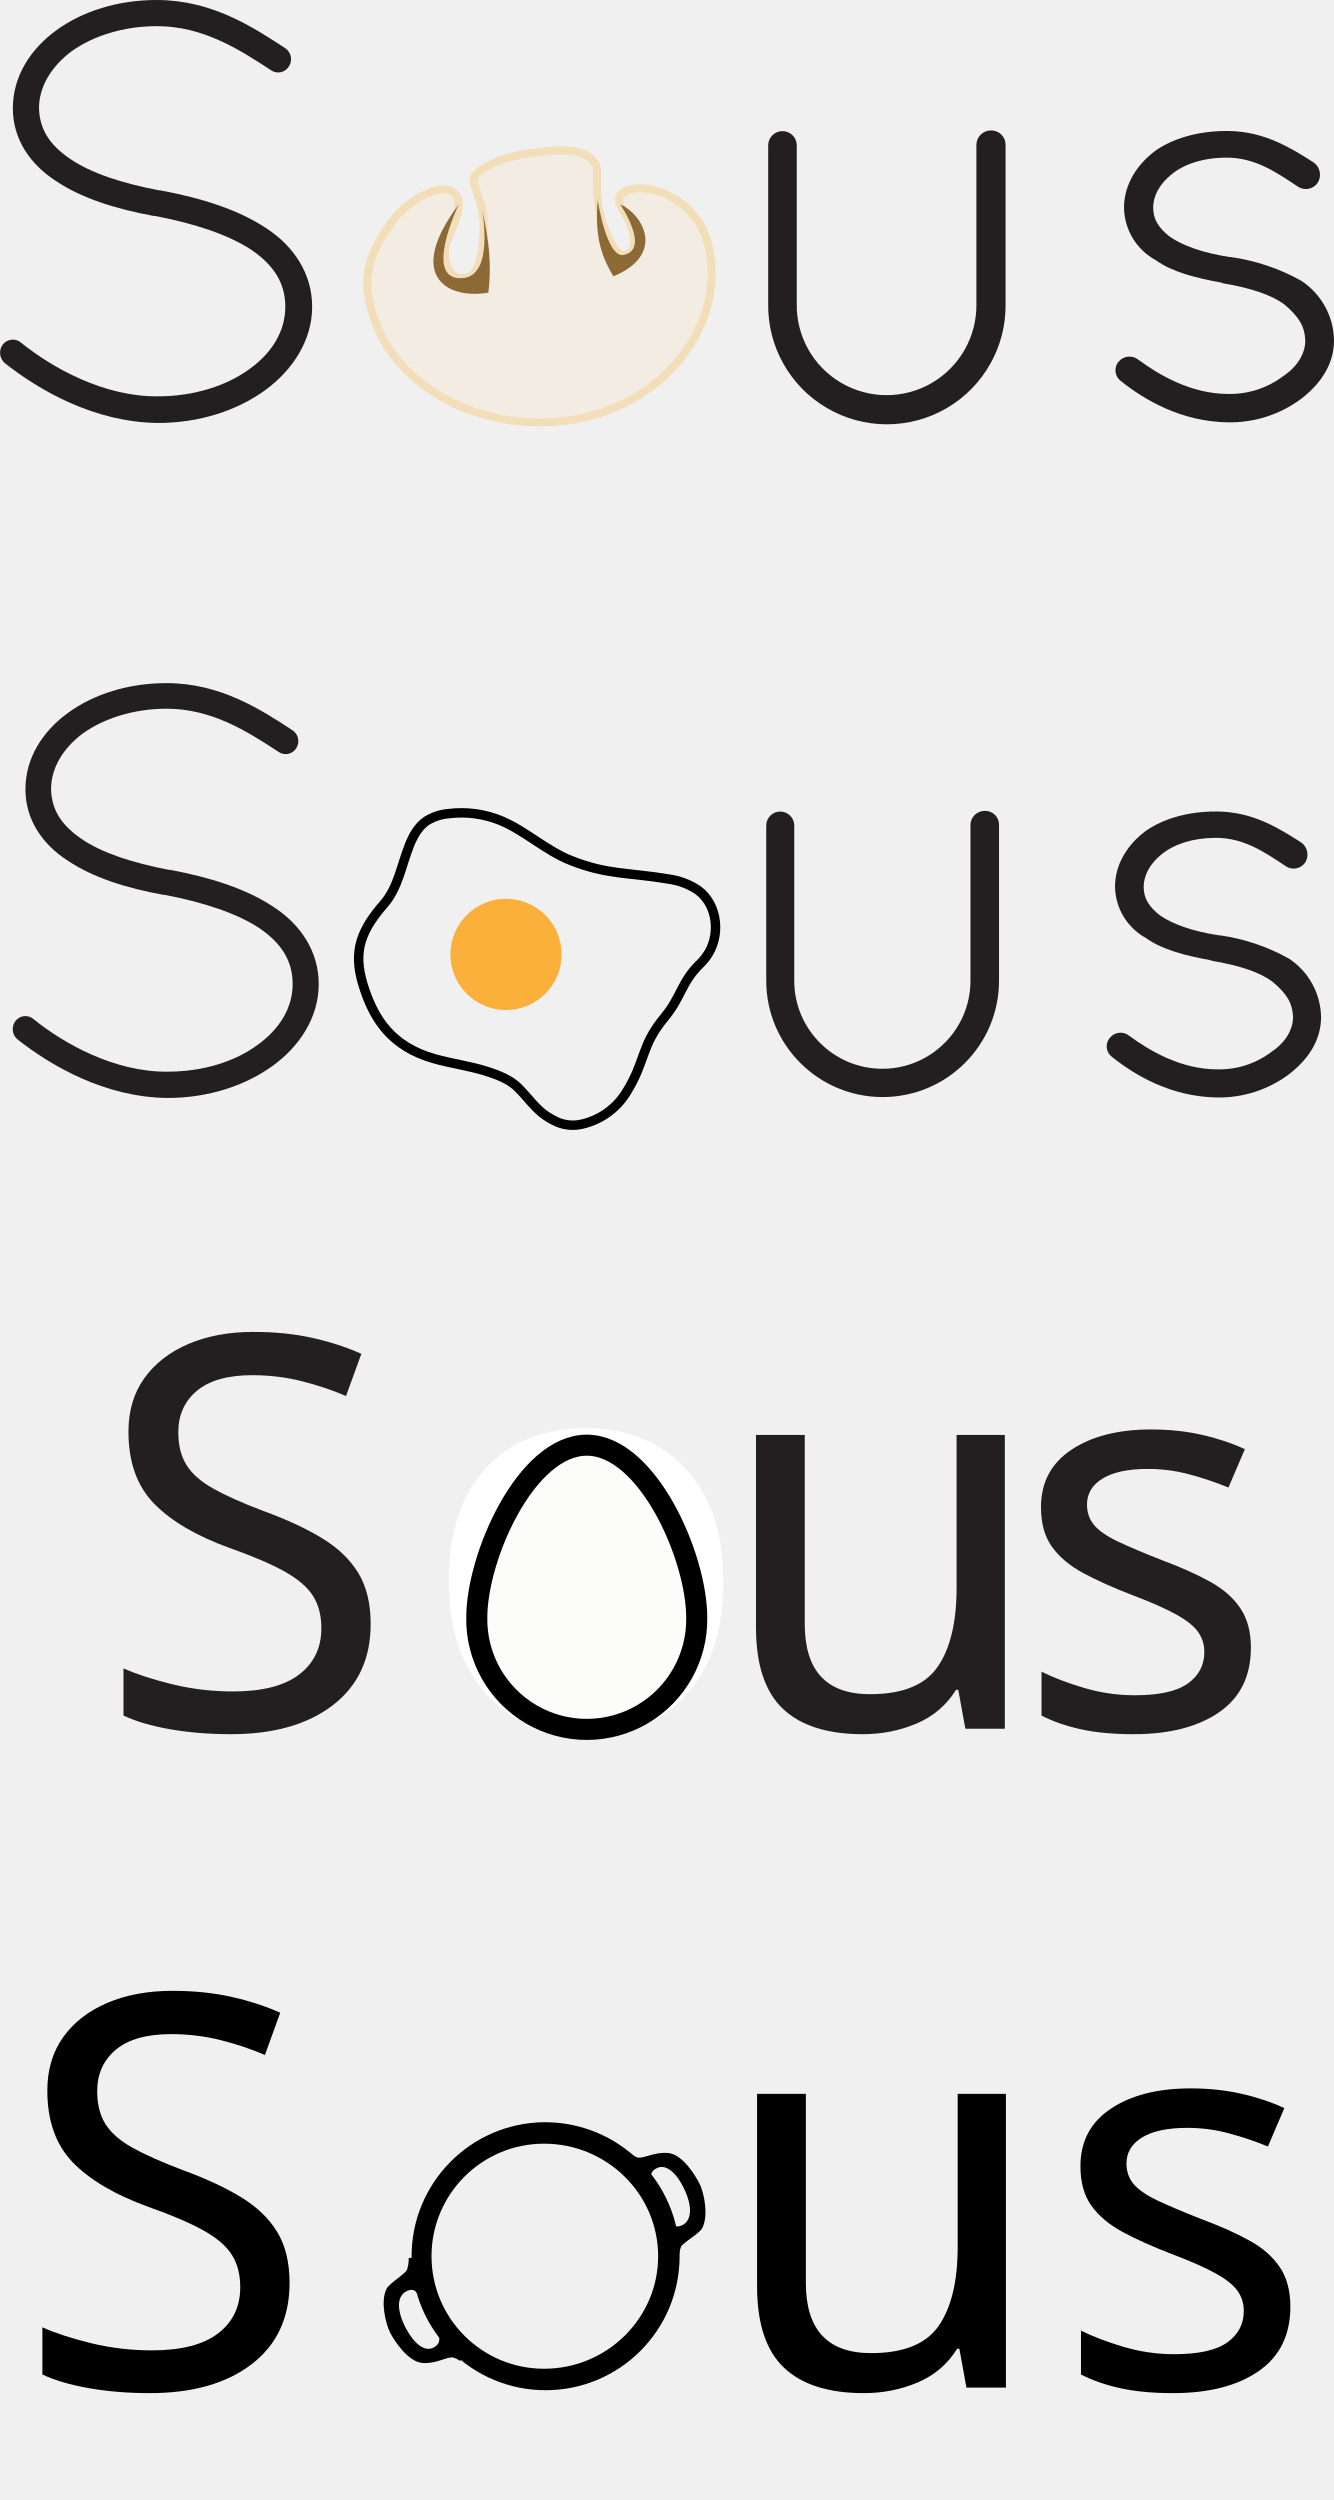
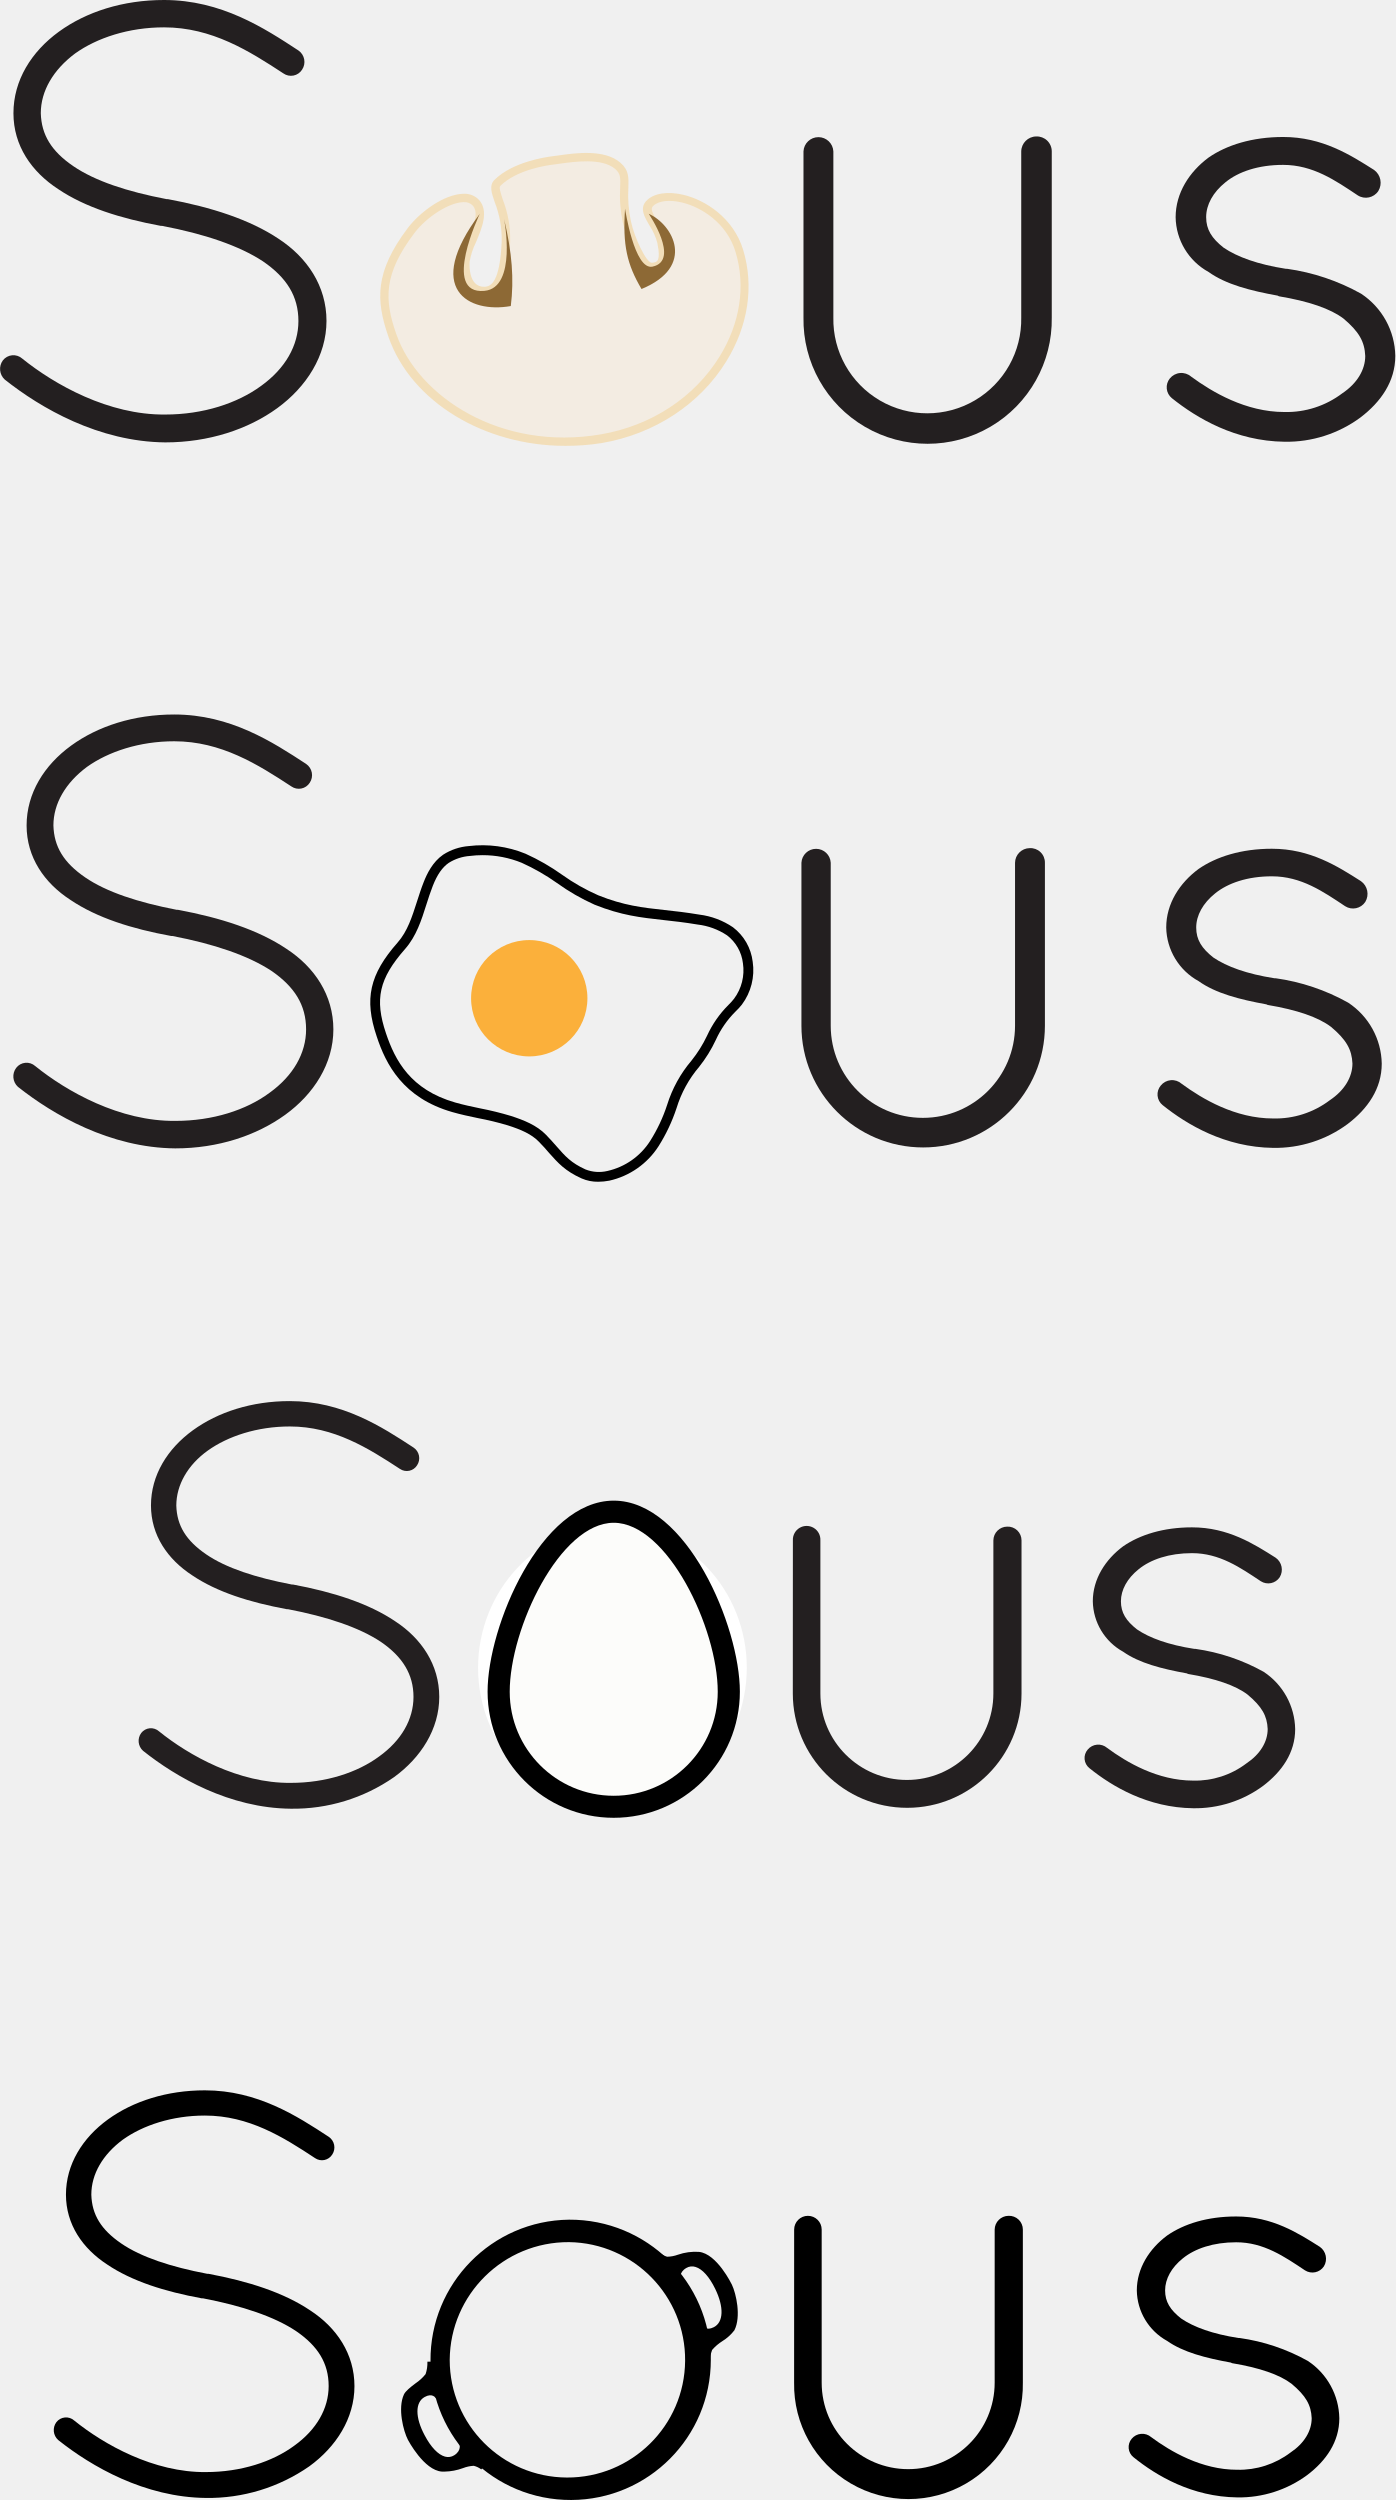
- <svg xmlns="http://www.w3.org/2000/svg" viewBox="0 0 387.1 725.53">
+ <svg xmlns="http://www.w3.org/2000/svg" viewBox="0 0 387.1 693.67">
  <defs>
-     <style>.a,.k{fill:none;}.a,.i,.m{stroke:#000;}.a,.d,.g,.i,.m{stroke-miterlimit:10;}.a{stroke-width:2.74px;}.b,.f{fill:#231f20;}.c{fill:#fbb03b;}.d{fill:#f3ece2;stroke:#f2deb9;stroke-width:2.32px;}.e{fill:#8d6935;}.f,.j{font-size:159.06px;font-family:QuicksandBook-Regular, Quicksand;}.f{letter-spacing:-0.07em;}.g{fill:#fff;stroke:#fff;stroke-width:0.76px;letter-spacing:-0.09em;}.h{letter-spacing:-0.07em;}.i{fill:#fcfcfa;stroke-width:6.11px;}.k{letter-spacing:-0.02em;}.l{letter-spacing:0em;}.m{stroke-width:1.01px;}</style>
+     <style>.a{fill:#231f20;}.b{fill:#fbb03b;}.c{fill:#f3ece2;}.d{fill:#f2deb9;}.e{fill:#8d6935;}.f{fill:#fff;stroke:#fff;stroke-miterlimit:10;stroke-width:0.76px;}.g{fill:#fcfcfa;}.h{fill:none;}</style>
  </defs>
-   <path class="a" d="M203.09,279.79c-5.26,5.08-5.43,9.64-10.15,15.33-7.21,8.7-5.34,12.68-11.36,22.2a20.41,20.41,0,0,1-12.77,8.94,11.64,11.64,0,0,1-6.89-.54c-5.79-2.6-7-5.35-11.38-9.88-2.43-2.5-5.84-3.82-9.19-4.89-5-1.62-10.33-2.26-15.43-3.73-12.26-3.51-17.17-11.33-20.12-20.06-3.18-9.44-2.28-15.81,5.56-24.73,4.16-4.74,5.14-11.32,7.46-17.15,1.06-2.67,2.52-5.33,4.91-7a14.3,14.3,0,0,1,6.49-2.16,30.16,30.16,0,0,1,15.06,2c7.2,3,13,8.63,20.23,11.53,10.62,4.27,17,3.52,28.31,5.43a20.3,20.3,0,0,1,8.77,3.27c5.92,4.37,6.67,13.71,2.2,19.51A16.13,16.13,0,0,1,203.09,279.79Z" />
-   <path class="b" d="M4.5,296.29a3.6,3.6,0,0,1,5.25-.51c8.8,7.11,23.54,15.41,38.94,15.23,10.33,0,19.64-3,26.08-7.78,6.6-4.74,10.16-11,10.16-17.61,0-6.78-3.22-11.85-9.65-16.26-6.44-4.23-15.92-7.45-27.43-9.65h-.34c-11-2-20.66-5.08-27.94-10C12.29,245,7.38,237.87,7.38,229.06c0-9,4.91-16.76,12.36-22.18s17.44-8.63,28.61-8.63c15.58,0,27.27,7.62,36.58,13.71a3.78,3.78,0,0,1,1,5.25,3.59,3.59,0,0,1-5.08,1c-9.31-6.1-19.47-12.53-32.51-12.53-9.65,0-18.28,2.88-24.21,7.11-5.92,4.4-9.31,10.16-9.31,16.25.17,5.93,2.88,10.33,8.8,14.4s14.74,6.94,25.4,9h.34c11.85,2.2,22.35,5.59,30.14,10.84,7.79,5.08,13,12.87,13,22.35s-5.42,17.95-13.38,23.7-18.62,9.31-30.48,9.31c-18.11-.16-33.86-9.31-43.68-17.09A3.93,3.93,0,0,1,4.5,296.29Z" />
-   <path class="b" d="M222.37,239.39a4.07,4.07,0,0,1,8.13,0V284.6a25.57,25.57,0,1,0,51.14,0V239.39a4.11,4.11,0,0,1,4.06-4.06,4,4,0,0,1,4.23,4.06V284.6a33.78,33.78,0,1,1-67.56,0Z" />
-   <path class="b" d="M322.08,301.2a4,4,0,0,1,5.76-.51c5.76,4.23,14.9,9.65,25.4,9.65A25,25,0,0,0,369,305.26c4.06-2.71,6.26-6.43,6.26-10.16-.17-3.89-1.69-6.6-5.92-10.16-3.56-2.71-9.49-4.74-17.61-6.1l-.34-.16c-7.45-1.36-14.06-3.05-18.8-6.44a17.31,17.31,0,0,1-9-14.9c0-6.6,3.72-12.36,9-16.25,4.91-3.39,11.86-5.59,20.32-5.59,10.67,0,18.29,4.91,24.72,9a4.32,4.32,0,0,1,1.19,5.76,4.07,4.07,0,0,1-5.59,1.18c-6.1-4.06-12.19-8.29-20.32-8.29-6.77,0-12.19,1.86-15.75,4.74-3.38,2.71-5.25,6.09-5.25,9.48s1.53,5.76,4.74,8.3c3.73,2.54,9.32,4.57,16.94,5.76h.34a57.47,57.47,0,0,1,20.14,6.77,20.7,20.7,0,0,1,9.32,16.93c0,6.94-3.9,12.53-9.48,16.76a33.8,33.8,0,0,1-20.66,6.61c-13.38-.17-23.88-6.44-30.65-11.86A3.8,3.8,0,0,1,322.08,301.2Z" />
-   <circle class="c" cx="146.85" cy="276.98" r="16.14" />
-   <path class="d" d="M180.34,56.39c-2.4,2.44,2.41,6.06,3.3,10.7S184,73.79,181,74s-6.37-9.19-7-12.46c-2-9.73,1-12.5-2.55-15.56-4.57-3.92-14.09-1.93-18-1.46S142.1,46.66,138,50.73c-2.13,2.13,2.76,7,2.36,16.32s-2.12,13.62-6,13.66c-3.23,0-5.4-2.58-5.22-8,.15-4.28,6.38-12.31,3-16.35S118.74,57.75,114,64c-9.09,12.07-8.54,19.45-5.16,29.11,6.7,19.17,31,33.19,58,28.58,27.83-4.75,45-30.2,38.27-52.16C201.15,56.29,184.9,51.73,180.34,56.39Z" />
-   <path class="b" d="M.79,100a3.69,3.69,0,0,1,5.36-.52c9,7.25,24,15.71,39.7,15.54,10.53,0,20-3.11,26.59-7.94,6.73-4.84,10.36-11.22,10.36-18,0-6.9-3.28-12.08-9.84-16.57-6.56-4.32-16.23-7.6-28-9.84h-.35C33.42,60.6,23.58,57.49,16.16,52.48,8.73,47.65,3.73,40.4,3.73,31.42c0-9.15,5-17.09,12.6-22.62S34.11,0,45.51,0C61.39,0,73.3,7.77,82.8,14a3.86,3.86,0,0,1,1,5.36,3.65,3.65,0,0,1-5.18,1C69.16,14.16,58.8,7.59,45.51,7.59c-9.84,0-18.65,2.94-24.69,7.26-6,4.49-9.5,10.36-9.5,16.57.18,6,2.94,10.53,9,14.67s15,7.08,25.9,9.16h.34c12.09,2.24,22.79,5.69,30.73,11,7.94,5.18,13.3,13.12,13.3,22.79S85,107.38,76.93,113.25s-19,9.5-31.08,9.5c-18.47-.18-34.53-9.5-44.54-17.44A4,4,0,0,1,.79,100Z" />
-   <path class="b" d="M222.94,42a4.15,4.15,0,0,1,8.29,0v46.1a26.07,26.07,0,1,0,52.13,0V42a4.21,4.21,0,0,1,4.15-4.14A4.14,4.14,0,0,1,291.83,42v46.1a34.45,34.45,0,1,1-68.89,0Z" />
-   <path class="b" d="M324.6,105a4.12,4.12,0,0,1,5.88-.52c5.87,4.31,15.19,9.84,25.89,9.84a25.58,25.58,0,0,0,16.06-5.18c4.14-2.76,6.38-6.56,6.38-10.36-.17-4-1.72-6.73-6-10.36-3.62-2.76-9.67-4.83-17.95-6.21l-.35-.18c-7.59-1.38-14.33-3.1-19.16-6.56a17.65,17.65,0,0,1-9.15-15.19c0-6.73,3.8-12.6,9.15-16.57,5-3.46,12.08-5.7,20.71-5.7,10.88,0,18.65,5,25.21,9.15A4.39,4.39,0,0,1,382.44,53a4.15,4.15,0,0,1-5.7,1.21c-6.21-4.14-12.43-8.46-20.72-8.46-6.9,0-12.43,1.9-16,4.83-3.45,2.77-5.35,6.22-5.35,9.67s1.55,5.87,4.83,8.46c3.8,2.59,9.5,4.66,17.27,5.87h.34a58.84,58.84,0,0,1,20.55,6.91,21.1,21.1,0,0,1,9.49,17.26c0,7.08-4,12.78-9.67,17.09a34.46,34.46,0,0,1-21.06,6.73c-13.64-.17-24.34-6.55-31.25-12.08A3.88,3.88,0,0,1,324.6,105Z" />
+   <path d="M166,327.9a11.21,11.21,0,0,1-4.64-.93c-4.57-2.06-6.51-4.27-9-7.06-.85-1-1.73-2-2.83-3.11-2.08-2.14-4.95-3.37-8.63-4.55a81.36,81.36,0,0,0-8.25-2c-2.34-.49-4.77-1-7.13-1.68-13.72-3.93-18.45-13.26-21-21-3.5-10.37-2-17.19,5.82-26.06,2.75-3.13,4-7.14,5.37-11.39.57-1.77,1.15-3.6,1.85-5.36.9-2.29,2.45-5.57,5.4-7.61a15.34,15.34,0,0,1,7.1-2.39,31.53,31.53,0,0,1,15.75,2.12A60.19,60.19,0,0,1,156,242.74a55.74,55.74,0,0,0,10,5.68c7.07,2.84,12.3,3.42,18.36,4.08,3,.32,6,.66,9.66,1.27a21.3,21.3,0,0,1,9.36,3.52,14.1,14.1,0,0,1,5.47,9.57,15.92,15.92,0,0,1-3,11.88,19.26,19.26,0,0,1-1.84,2h0a26.56,26.56,0,0,0-5.39,7.8A37.52,37.52,0,0,1,194,296a32.15,32.15,0,0,0-6.28,11.47,48,48,0,0,1-5,10.58,21.87,21.87,0,0,1-13.67,9.55A16.77,16.77,0,0,1,166,327.9Zm-32.13-90.62a27.26,27.26,0,0,0-3.49.22,12.72,12.72,0,0,0-5.87,1.92c-1.78,1.23-3.19,3.25-4.42,6.37-.66,1.67-1.23,3.45-1.78,5.18-1.37,4.33-2.79,8.8-5.93,12.36-7.2,8.2-8.49,13.88-5.28,23.39,2.52,7.49,6.78,15.63,19.2,19.19,2.27.65,4.64,1.15,6.94,1.63a85.51,85.51,0,0,1,8.53,2.1c3.52,1.14,7.14,2.55,9.75,5.25,1.15,1.19,2.1,2.26,2.93,3.21,2.41,2.75,4,4.56,8,6.38a10.16,10.16,0,0,0,6.08.43,19,19,0,0,0,11.86-8.32,44.55,44.55,0,0,0,4.71-10,35.14,35.14,0,0,1,6.76-12.3,35.22,35.22,0,0,0,4.33-6.92,29.16,29.16,0,0,1,5.92-8.52h0a16.78,16.78,0,0,0,1.57-1.74,13.18,13.18,0,0,0,2.46-9.83,11.43,11.43,0,0,0-4.4-7.75,18.64,18.64,0,0,0-8.18-3c-3.56-.6-6.58-.93-9.5-1.25-6.27-.69-11.67-1.28-19.09-4.26A59.31,59.31,0,0,1,154.53,245a58.2,58.2,0,0,0-9.77-5.6A28.69,28.69,0,0,0,133.87,237.28Z" />
+   <path class="a" d="M4.5,296.29a3.6,3.6,0,0,1,5.25-.51c8.8,7.11,23.54,15.41,38.94,15.23,10.33,0,19.64-3,26.08-7.78,6.6-4.74,10.16-11,10.16-17.61,0-6.78-3.22-11.85-9.65-16.26-6.44-4.23-15.92-7.45-27.43-9.65h-.34c-11-2-20.66-5.08-27.94-10C12.29,245,7.38,237.87,7.38,229.06c0-9,4.91-16.76,12.36-22.18s17.44-8.63,28.61-8.63c15.58,0,27.27,7.62,36.58,13.71a3.78,3.78,0,0,1,1,5.25,3.59,3.59,0,0,1-5.08,1c-9.31-6.1-19.47-12.53-32.51-12.53-9.65,0-18.28,2.88-24.21,7.11-5.92,4.4-9.31,10.16-9.31,16.25.17,5.93,2.88,10.33,8.8,14.4s14.74,6.94,25.4,9h.34c11.85,2.2,22.35,5.59,30.14,10.84,7.79,5.08,13,12.87,13,22.35s-5.42,17.95-13.38,23.7-18.62,9.31-30.48,9.31c-18.11-.16-33.86-9.31-43.68-17.09A3.93,3.93,0,0,1,4.5,296.29Z" />
+   <path class="a" d="M222.37,239.39a4.07,4.07,0,0,1,8.13,0V284.6a25.57,25.57,0,1,0,51.14,0V239.39a4.11,4.11,0,0,1,4.06-4.06,4,4,0,0,1,4.23,4.06V284.6a33.78,33.78,0,1,1-67.56,0Z" />
+   <path class="a" d="M322.08,301.2a4,4,0,0,1,5.76-.51c5.76,4.23,14.9,9.65,25.4,9.65A25,25,0,0,0,369,305.26c4.06-2.71,6.26-6.43,6.26-10.16-.17-3.89-1.69-6.6-5.92-10.16-3.56-2.71-9.49-4.74-17.61-6.1l-.34-.16c-7.45-1.36-14.06-3.05-18.8-6.44a17.31,17.31,0,0,1-9-14.9c0-6.6,3.72-12.36,9-16.25,4.91-3.39,11.86-5.59,20.32-5.59,10.67,0,18.29,4.91,24.72,9a4.32,4.32,0,0,1,1.19,5.76,4.07,4.07,0,0,1-5.59,1.18c-6.1-4.06-12.19-8.29-20.32-8.29-6.77,0-12.19,1.86-15.75,4.74-3.38,2.71-5.25,6.09-5.25,9.48s1.53,5.76,4.74,8.3c3.73,2.54,9.32,4.57,16.94,5.76h.34a57.47,57.47,0,0,1,20.14,6.77,20.7,20.7,0,0,1,9.32,16.93c0,6.94-3.9,12.53-9.48,16.76a33.8,33.8,0,0,1-20.66,6.61c-13.38-.17-23.88-6.44-30.65-11.86A3.8,3.8,0,0,1,322.08,301.2Z" />
+   <circle class="b" cx="146.85" cy="276.98" r="16.14" />
+   <path class="c" d="M180.34,56.39c-2.4,2.44,2.41,6.06,3.3,10.7S184,73.79,181,74s-6.37-9.19-7-12.46c-2-9.73,1-12.5-2.55-15.56-4.57-3.92-14.09-1.93-18-1.46S142.1,46.66,138,50.73c-2.13,2.13,2.76,7,2.36,16.32s-2.12,13.62-6,13.66c-3.23,0-5.4-2.58-5.22-8,.15-4.28,6.38-12.31,3-16.35S118.74,57.75,114,64c-9.09,12.07-8.54,19.45-5.16,29.11,6.7,19.17,31,33.19,58,28.58,27.83-4.75,45-30.2,38.27-52.16C201.15,56.29,184.9,51.73,180.34,56.39Z" />
+   <path class="d" d="M156.8,123.71c-22.25,0-42.7-12.1-49-30.21-3.58-10.25-3.79-18.09,5.33-30.2,3.44-4.56,10.13-9.38,15.36-9.53A5.54,5.54,0,0,1,133,55.56c2.65,3.13.73,7.74-1,11.81a19.23,19.23,0,0,0-1.71,5.34c-.09,2.72.44,4.75,1.52,5.86a3.35,3.35,0,0,0,2.53,1c2,0,4.37-1.46,4.86-12.55a28.14,28.14,0,0,0-1.92-10.9c-.9-2.61-1.61-4.67-.1-6.19,5-5,14.22-6.35,16-6.56l1.68-.23c4.81-.68,12.86-1.82,17.27,2,2.4,2.06,2.32,4.12,2.22,7a34.51,34.51,0,0,0,.7,9.23c.94,4.51,4.26,11.55,5.82,11.55h0c1-.06,1.35-.36,1.52-.58.53-.69.54-2.3,0-4.93a16,16,0,0,0-2.16-4.82c-1.41-2.38-2.87-4.84-.83-6.92l.83.82-.83-.82c2-2.08,5.92-2.67,10.37-1.58,5.87,1.43,13.69,6.28,16.42,15.2,3.08,10.12,1.42,21.14-4.68,31-7.33,11.89-19.92,20.14-34.52,22.64A62,62,0,0,1,156.8,123.71ZM128.7,56.09h-.17c-3.93.11-10.14,4.06-13.57,8.61-8.54,11.34-8.39,18.33-5,28,6.08,17.4,29,32.56,56.75,27.82,13.95-2.38,25.95-10.24,32.94-21.57,5.74-9.3,7.31-19.64,4.42-29.11-2.43-8-9.46-12.34-14.74-13.63-3.6-.88-6.72-.51-8.16,1-.72.73-.19,1.81,1.17,4.11a17.76,17.76,0,0,1,2.44,5.56c.67,3.46.52,5.49-.49,6.79a4.09,4.09,0,0,1-3.2,1.48c-4.86.29-8.24-13.24-8.27-13.38a37,37,0,0,1-.75-9.79c.1-2.69.14-3.8-1.41-5.12-3.61-3.1-11.3-2-15.43-1.43l-1.74.24c-1.65.19-10.14,1.4-14.64,5.89-.46.47,0,1.75.65,3.8a29.9,29.9,0,0,1,2.05,11.75c-.32,7.27-1.42,14.72-7.16,14.77a5.68,5.68,0,0,1-4.21-1.68c-1.56-1.6-2.29-4.14-2.18-7.56.06-1.75.95-3.89,1.89-6.15,1.43-3.45,3.06-7.37,1.33-9.41A3.13,3.13,0,0,0,128.7,56.09Z" />
+   <path class="a" d="M.79,100a3.69,3.69,0,0,1,5.36-.52c9,7.25,24,15.71,39.7,15.54,10.53,0,20-3.11,26.59-7.94,6.73-4.84,10.36-11.22,10.36-18,0-6.9-3.28-12.08-9.84-16.57-6.56-4.32-16.23-7.6-28-9.84h-.35C33.42,60.6,23.58,57.49,16.16,52.48,8.73,47.65,3.73,40.4,3.73,31.42c0-9.15,5-17.09,12.6-22.62S34.11,0,45.51,0C61.39,0,73.3,7.77,82.8,14a3.86,3.86,0,0,1,1,5.36,3.65,3.65,0,0,1-5.18,1C69.16,14.16,58.8,7.59,45.51,7.59c-9.84,0-18.65,2.94-24.69,7.26-6,4.49-9.5,10.36-9.5,16.57.18,6,2.94,10.53,9,14.67s15,7.08,25.9,9.16h.34c12.09,2.24,22.79,5.69,30.73,11,7.94,5.18,13.3,13.12,13.3,22.79S85,107.38,76.93,113.25s-19,9.5-31.08,9.5c-18.47-.18-34.53-9.5-44.54-17.44A4,4,0,0,1,.79,100Z" />
+   <path class="a" d="M222.94,42a4.15,4.15,0,0,1,8.29,0v46.1a26.07,26.07,0,1,0,52.13,0V42a4.21,4.21,0,0,1,4.15-4.14A4.14,4.14,0,0,1,291.83,42v46.1a34.45,34.45,0,1,1-68.89,0Z" />
+   <path class="a" d="M324.6,105a4.12,4.12,0,0,1,5.88-.52c5.87,4.31,15.19,9.84,25.89,9.84a25.58,25.58,0,0,0,16.06-5.18c4.14-2.76,6.38-6.56,6.38-10.36-.17-4-1.72-6.73-6-10.36-3.62-2.76-9.67-4.83-17.95-6.21l-.35-.18c-7.59-1.38-14.33-3.1-19.16-6.56a17.65,17.65,0,0,1-9.15-15.19c0-6.73,3.8-12.6,9.15-16.57,5-3.46,12.08-5.7,20.71-5.7,10.88,0,18.65,5,25.21,9.15A4.39,4.39,0,0,1,382.44,53a4.15,4.15,0,0,1-5.7,1.21c-6.21-4.14-12.43-8.46-20.72-8.46-6.9,0-12.43,1.9-16,4.83-3.45,2.77-5.35,6.22-5.35,9.67s1.55,5.87,4.83,8.46c3.8,2.59,9.5,4.66,17.27,5.87h.34a58.84,58.84,0,0,1,20.55,6.91,21.1,21.1,0,0,1,9.49,17.26c0,7.08-4,12.78-9.67,17.09a34.46,34.46,0,0,1-21.06,6.73c-13.64-.17-24.34-6.55-31.25-12.08A3.88,3.88,0,0,1,324.6,105Z" />
  <path class="e" d="M133.13,59.32C117.45,80.27,130,87,141.73,84.92c.93-7.42.35-14.86-1.86-24.14,0,0,3.73,19.11-5.49,19.93C122.35,81.78,133.13,59.32,133.13,59.32Z" />
  <path class="e" d="M180,59.32c6.76,3,13.17,14.63-2,20.87-4-6.78-5.27-12.11-4.57-22.28,0,0,2.58,17.16,7.63,16.07C188.85,72.29,180,59.32,180,59.32Z" />
-   <text class="f" transform="translate(27.73 501.69)">S<tspan class="g" x="94.16" y="0">o</tspan>
-     <tspan class="h" x="179.1" y="0">us</tspan>
-   </text>
-   <path class="i" d="M202.2,469.41a31.92,31.92,0,1,1-63.83,0c0-17.63,14.29-50,31.92-50S202.2,451.78,202.2,469.41Z" />
-   <text class="j" transform="translate(4.19 692.92)">S<tspan class="k" x="106.09" y="0">o</tspan>
-     <tspan class="l" x="202.96" y="0">us</tspan>
-   </text>
-   <path d="M157.89,622.12c18.25,0,33.11,14.65,33.11,32.66s-14.86,32.66-33.11,32.66a32.66,32.66,0,1,1,0-65.32m0-6.23a38.89,38.89,0,1,0,39.34,38.89,39.11,39.11,0,0,0-39.34-38.89Z" />
-   <path class="m" d="M194.53,645.46c-.07-.14,1,2.15,3.8.71s3.39-5.59.61-11.3-6.18-7.49-8.72-6a3.17,3.17,0,0,0-1.76,3.72,50.62,50.62,0,0,0-5.69-7.12,6.38,6.38,0,0,0,2.34,1.22c2.29.15,4.92-1.72,8.8-1.35s7.61,6.45,8.75,8.83,2.49,8.68.7,12.2c-.79,1.53-5.43,4-6.18,5.42a10.68,10.68,0,0,0-.66,3.64C196.44,654.57,194.54,645.48,194.53,645.46Z" />
-   <path class="m" d="M121.4,665.16c.08.14-1-2.12-3.82-.58s-3.21,5.69-.25,11.3,6.42,7.3,8.91,5.74a3.16,3.16,0,0,0,1.64-3.77,50.77,50.77,0,0,0,5.92,6.92,6.39,6.39,0,0,0-2.38-1.14c-2.3-.07-4.86,1.89-8.75,1.63s-7.81-6.2-9-8.53-2.77-8.6-1.09-12.17c.73-1.56,5.3-4.15,6-5.63a10.62,10.62,0,0,0,.54-3.65C119.2,656.11,121.39,665.14,121.4,665.16Z" />
+   <path class="a" d="M39.18,480.85a3.38,3.38,0,0,1,4.93-.47c8.27,6.68,22.11,14.47,36.59,14.31,9.7,0,18.45-2.86,24.49-7.32,6.2-4.45,9.54-10.33,9.54-16.54s-3-11.13-9.06-15.27c-6-4-15-7-25.77-9.06h-.32c-10.34-1.91-19.4-4.77-26.24-9.39-6.84-4.45-11.45-11.13-11.45-19.4,0-8.43,4.61-15.75,11.61-20.84s16.38-8.11,26.88-8.11c14.63,0,25.61,7.16,34.35,12.88a3.55,3.55,0,0,1,1,4.93,3.37,3.37,0,0,1-4.77,1c-8.75-5.73-18.3-11.77-30.54-11.77-9.07,0-17.18,2.7-22.75,6.68s-8.75,9.54-8.75,15.27c.16,5.56,2.71,9.7,8.27,13.52S71,437.75,81,439.66h.32c11.14,2.07,21,5.25,28.31,10.18,7.32,4.77,12.25,12.09,12.25,21s-5.09,16.86-12.56,22.27a48.94,48.94,0,0,1-28.63,8.75c-17-.16-31.82-8.75-41-16.07A3.69,3.69,0,0,1,39.18,480.85Z" />
+   <path class="f" d="M169.93,423.75c20.52,0,36.9,17.82,36.9,39s-16.38,39-36.9,39c-20.36,0-36.9-17.81-36.9-39S149.57,423.75,169.93,423.75Zm0,70.31c15.9,0,29.26-14,29.26-31.34s-13.36-31.49-29.26-31.49-29.27,14.15-29.27,31.49S154,494.06,169.93,494.06Z" />
+   <path class="a" d="M220,427.41a3.82,3.82,0,1,1,7.63,0v42.47a24,24,0,1,0,48,0V427.41a3.86,3.86,0,0,1,3.81-3.82,3.81,3.81,0,0,1,4,3.82v42.47a31.73,31.73,0,1,1-63.46,0Z" />
+   <path class="a" d="M301.79,485.47a3.79,3.79,0,0,1,5.41-.48c5.41,4,14,9.07,23.86,9.07a23.47,23.47,0,0,0,14.79-4.78c3.82-2.54,5.89-6,5.89-9.54-.16-3.66-1.59-6.2-5.57-9.54-3.34-2.55-8.91-4.46-16.54-5.73l-.32-.16c-7-1.27-13.2-2.86-17.66-6a16.29,16.29,0,0,1-8.43-14c0-6.2,3.5-11.61,8.43-15.27,4.62-3.18,11.14-5.25,19.09-5.25,10,0,17.18,4.61,23.22,8.43a4.05,4.05,0,0,1,1.12,5.41,3.82,3.82,0,0,1-5.25,1.11c-5.73-3.81-11.45-7.79-19.09-7.79-6.36,0-11.45,1.75-14.79,4.45-3.18,2.55-4.93,5.73-4.93,8.91s1.43,5.41,4.45,7.79c3.5,2.39,8.75,4.3,15.91,5.41h.32a54.3,54.3,0,0,1,18.92,6.36,19.46,19.46,0,0,1,8.75,15.91c0,6.52-3.66,11.77-8.91,15.75a31.8,31.8,0,0,1-19.4,6.2c-12.57-.16-22.43-6-28.79-11.13A3.58,3.58,0,0,1,301.79,485.47Z" />
+   <path class="g" d="M202.2,469.41a31.92,31.92,0,1,1-63.83,0c0-17.63,14.29-50,31.92-50S202.2,451.78,202.2,469.41Z" />
+   <path d="M170.29,504.38a35,35,0,0,1-35-35c0-18.14,14.77-53,35-53s35,34.86,35,53A35,35,0,0,1,170.29,504.38Zm0-81.86c-14.89,0-28.86,29.25-28.86,46.89a28.86,28.86,0,0,0,57.72,0C199.15,451.77,185.17,422.52,170.29,422.52Z" />
+   <path d="M15.64,672.08a3.39,3.39,0,0,1,4.93-.48c8.27,6.68,22.11,14.48,36.58,14.32,9.71,0,18.46-2.86,24.5-7.32,6.2-4.45,9.54-10.34,9.54-16.54,0-6.36-3-11.13-9.06-15.27-6-4-14.95-7-25.77-9.07H56c-10.34-1.9-19.4-4.77-26.24-9.38-6.84-4.45-11.46-11.13-11.46-19.4,0-8.43,4.62-15.75,11.62-20.84S46.34,580,56.84,580c14.63,0,25.6,7.15,34.35,12.88a3.55,3.55,0,0,1,1,4.93,3.37,3.37,0,0,1-4.77,1C78.63,593,69.08,587,56.84,587c-9.07,0-17.18,2.7-22.75,6.68-5.57,4.13-8.75,9.54-8.75,15.27.16,5.56,2.71,9.7,8.27,13.52s13.84,6.52,23.86,8.43h.32c11.13,2.06,21,5.25,28.31,10.18,7.32,4.77,12.25,12.08,12.25,21s-5.09,16.86-12.56,22.27a49,49,0,0,1-28.64,8.75c-17-.16-31.81-8.75-41-16.07A3.69,3.69,0,0,1,15.64,672.08Z" />
+   <path class="h" d="M158.32,615c20.52,0,36.9,17.81,36.9,39s-16.38,39-36.9,39c-20.36,0-36.9-17.82-36.9-39S138,615,158.32,615Zm0,70.3c15.9,0,29.26-14,29.26-31.33s-13.36-31.49-29.26-31.49S129.05,636.61,129.05,654,142.41,685.28,158.32,685.28Z" />
+   <path d="M220.35,618.64a3.82,3.82,0,0,1,7.64,0v42.47a24,24,0,1,0,48,0V618.64a3.87,3.87,0,0,1,3.82-3.82,3.81,3.81,0,0,1,4,3.82v42.47a31.74,31.74,0,1,1-63.47,0Z" />
+   <path d="M314,676.69a3.79,3.79,0,0,1,5.41-.47c5.41,4,14,9.06,23.86,9.06a23.53,23.53,0,0,0,14.79-4.77c3.82-2.54,5.89-6,5.89-9.54-.16-3.66-1.6-6.21-5.57-9.54-3.34-2.55-8.91-4.46-16.54-5.73l-.32-.16c-7-1.27-13.2-2.86-17.66-6a16.29,16.29,0,0,1-8.43-14c0-6.2,3.5-11.61,8.43-15.27C328.52,617.05,335,615,343,615c10,0,17.18,4.61,23.22,8.43a4.05,4.05,0,0,1,1.12,5.41,3.82,3.82,0,0,1-5.25,1.11c-5.73-3.82-11.46-7.79-19.09-7.79-6.36,0-11.45,1.75-14.79,4.45-3.18,2.55-4.93,5.73-4.93,8.91s1.43,5.41,4.45,7.79c3.5,2.39,8.75,4.3,15.91,5.41h.31a54.15,54.15,0,0,1,18.93,6.36A19.46,19.46,0,0,1,371.62,671c0,6.52-3.66,11.77-8.91,15.75a31.82,31.82,0,0,1-19.4,6.2c-12.57-.16-22.43-6-28.79-11.14A3.58,3.58,0,0,1,314,676.69Z" />
+   <path d="M157.89,622.12a32.66,32.66,0,1,1-33.11,32.66,32.92,32.92,0,0,1,33.11-32.66m0-6.23a38.89,38.89,0,1,0,39.34,38.89,39.11,39.11,0,0,0-39.34-38.89Z" />
+   <path d="M194.53,645.46c-.07-.14,1,2.15,3.8.71s3.39-5.59.62-11.3-6.19-7.49-8.73-6a3.17,3.17,0,0,0-1.76,3.72,50.62,50.62,0,0,0-5.69-7.12,6.38,6.38,0,0,0,2.34,1.22c2.3.15,4.92-1.72,8.8-1.35s7.61,6.45,8.75,8.83,2.49,8.68.7,12.2c-.78,1.53-5.43,4-6.18,5.42a10.68,10.68,0,0,0-.66,3.64C196.44,654.57,194.54,645.48,194.53,645.46Z" />
+   <path d="M196,655.46c-.07-.74-1.87-9.38-2-9.88l.44-.11.49-.24c.09.16.93,1.61,3.13.49,2.71-1.38,2.86-5.55.39-10.63-1.63-3.35-3.56-5.51-5.45-6.08a3.09,3.09,0,0,0-2.57.28c-2.15,1.25-1.56,3-1.53,3.11l1.33,3.81L188,632.85a50.75,50.75,0,0,0-5.63-7.05l.67-.74a5.73,5.73,0,0,0,2.06,1.11,9.16,9.16,0,0,0,3-.56,14.87,14.87,0,0,1,5.82-.79c5,.49,9.11,9,9.16,9.11,1.17,2.44,2.62,8.85.69,12.65a12.27,12.27,0,0,1-3.32,3,12.57,12.57,0,0,0-2.86,2.45,9.79,9.79,0,0,0-.61,3.43Zm-.67-8.58c.31,1.46.75,3.62,1.1,5.41a4.56,4.56,0,0,1,.28-.75,12,12,0,0,1,3.16-2.81,12.4,12.4,0,0,0,3-2.61c1.69-3.32.46-9.32-.7-11.75-1.51-3.14-5.1-8.23-8.35-8.54a13.76,13.76,0,0,0-5.44.75,10,10,0,0,1-3.34.59H185c1,1.2,2,2.46,2.93,3.75a4.34,4.34,0,0,1,5.39-2.88c2.19.67,4.29,3,6.07,6.61,2.73,5.62,2.4,10.31-.84,12a3.76,3.76,0,0,1-2.88.39A2.52,2.52,0,0,1,195.35,646.88Z" />
+   <path d="M121.41,665.16c.07.14-1-2.12-3.83-.58s-3.21,5.69-.25,11.3,6.42,7.3,8.91,5.74a3.16,3.16,0,0,0,1.64-3.77,50.77,50.77,0,0,0,5.92,6.92,6.39,6.39,0,0,0-2.38-1.14c-2.3-.07-4.86,1.89-8.75,1.63s-7.81-6.2-9-8.53-2.77-8.6-1.09-12.17c.73-1.56,5.3-4.15,6-5.63a10.62,10.62,0,0,0,.54-3.65C119.2,656.11,121.4,665.14,121.41,665.16Z" />
+   <path d="M123.37,685.79l-.73,0c-5-.32-9.4-8.73-9.45-8.81-1.25-2.4-2.91-8.77-1.1-12.62.43-.9,1.79-2,3.23-3.08a12.3,12.3,0,0,0,2.77-2.54,9.77,9.77,0,0,0,.5-3.45l1,0c.1.74,2.17,9.31,2.3,9.8l-.43.12-.49.27c-.1-.17-1-1.59-3.14-.39-2.66,1.46-2.68,5.64,0,10.63,1.73,3.29,3.74,5.39,5.64,5.91a3.15,3.15,0,0,0,2.56-.37c2.11-1.32,1.46-3.09,1.43-3.16L126,674.27l2.33,3.29a51,51,0,0,0,5.86,6.85l-.65.77a5.68,5.68,0,0,0-2.09-1,9.63,9.63,0,0,0-3,.65A15.66,15.66,0,0,1,123.37,685.79Zm-4.11-27.39a3.85,3.85,0,0,1-.26.75,11.67,11.67,0,0,1-3.06,2.91,12.41,12.41,0,0,0-2.93,2.71c-1.59,3.37-.17,9.33,1.08,11.72,1.6,3.09,5.36,8.06,8.61,8.27a13.85,13.85,0,0,0,5.42-.93,9.89,9.89,0,0,1,3.32-.7h.07q-1.62-1.77-3.06-3.66a4,4,0,0,1-1.94,2.57,4.14,4.14,0,0,1-3.35.48c-2.21-.6-4.38-2.81-6.28-6.41-2.91-5.53-2.73-10.23.46-12a3.52,3.52,0,0,1,3.2-.36C120.18,662.32,119.67,660.17,119.26,658.4Z" />
</svg>
